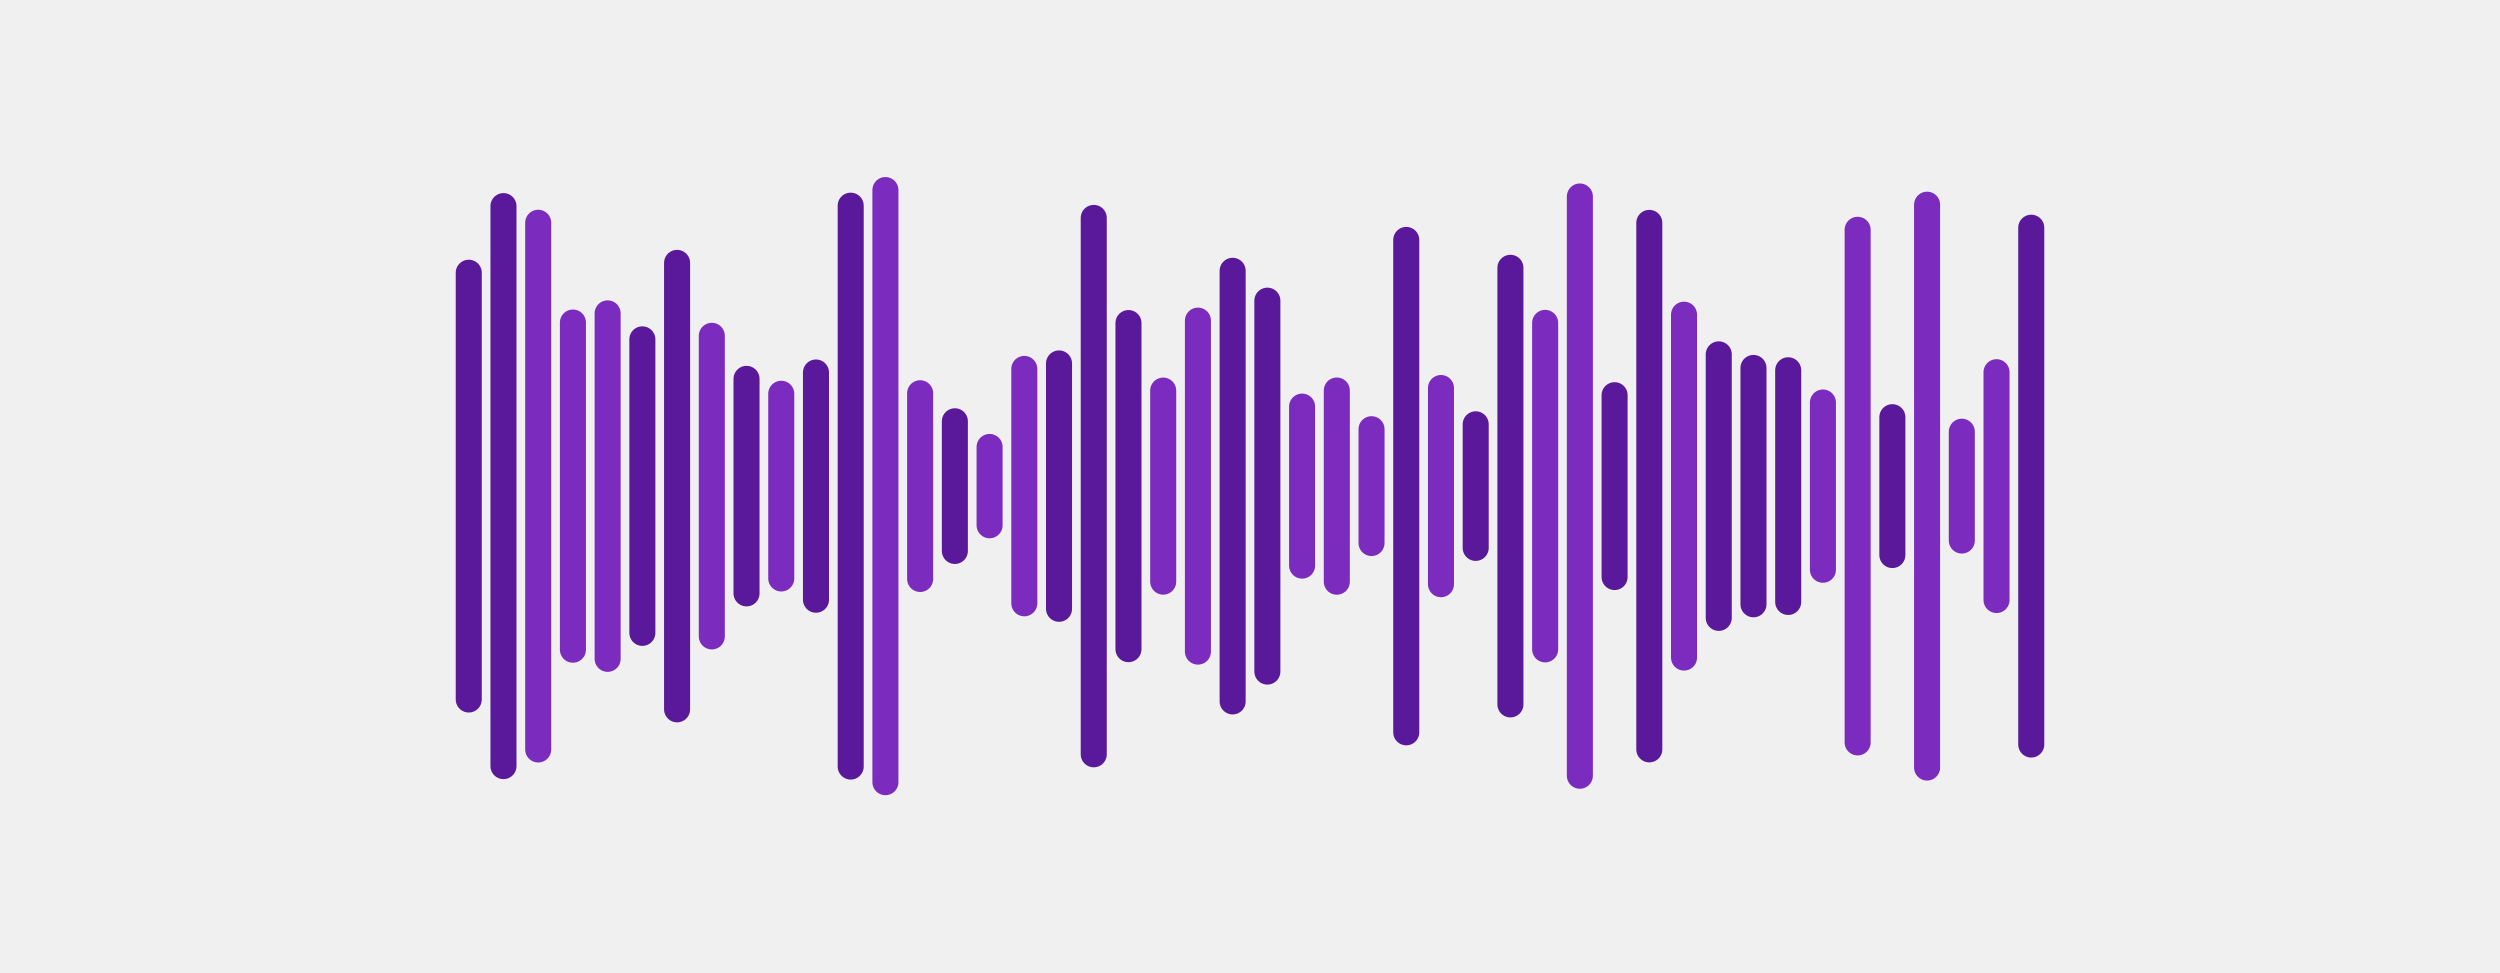
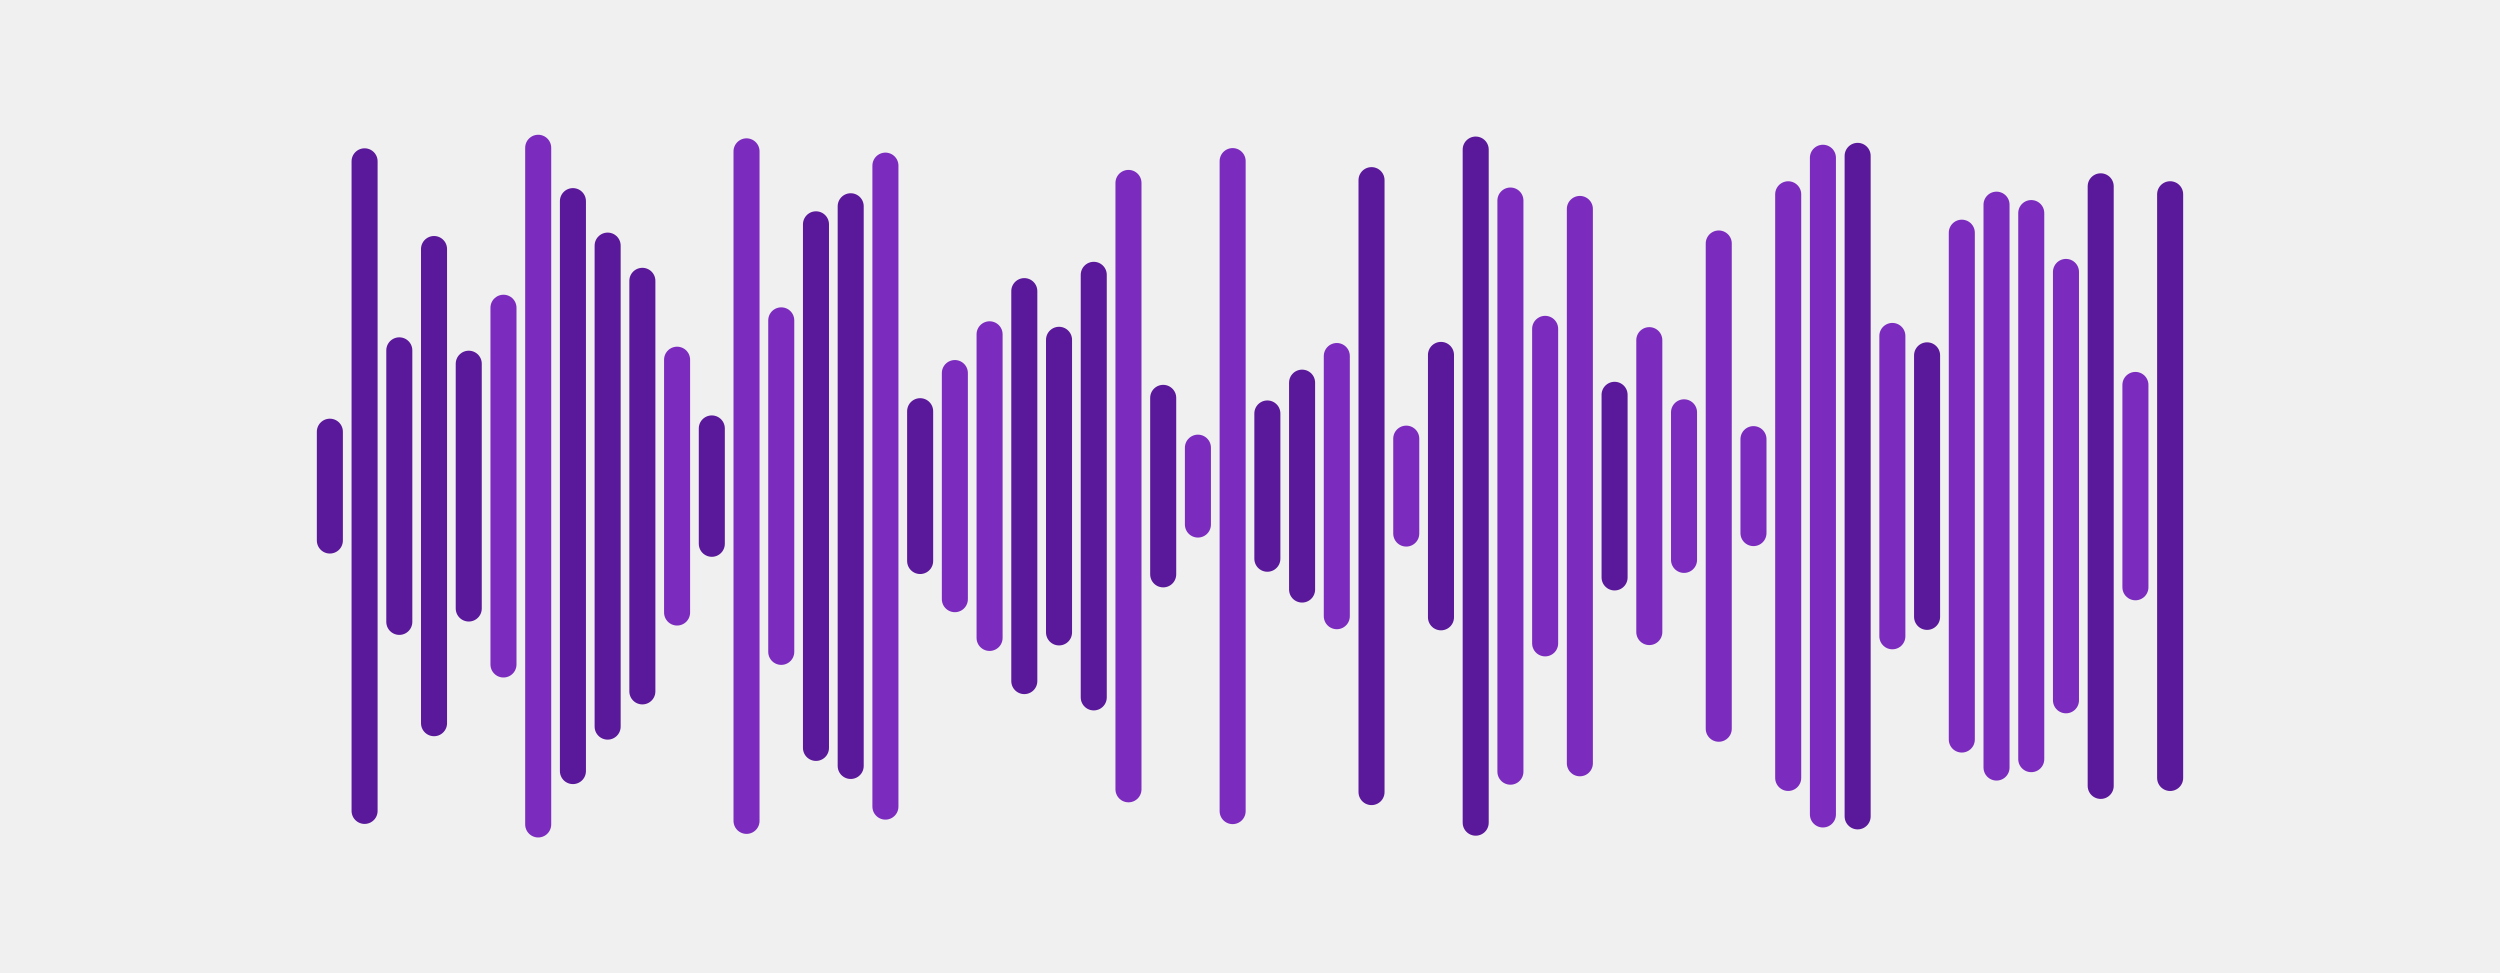
<svg xmlns="http://www.w3.org/2000/svg" version="1.1" width="1440" height="560" preserveAspectRatio="none" viewBox="0 0 1440 560">
-   <g mask="url(&quot;#SvgjsMask1015&quot;)" fill="none">
+   <g mask="url(&quot;#SvgjsMask1719&quot;)" fill="none">
    <g transform="translate(0, 0)" stroke-linecap="round">
-       <path d="M270 157.09 L270 402.91" stroke-width="15" stroke="rgba(90, 24, 154, 1)" />
-       <path d="M290 118.72 L290 441.28" stroke-width="15" stroke="rgba(90, 24, 154, 1)" />
-       <path d="M310 128.31 L310 431.69" stroke-width="15" stroke="rgba(123, 44, 191, 1)" />
-       <path d="M330 185.78 L330 374.23" stroke-width="15" stroke="rgba(123, 44, 191, 1)" />
-       <path d="M350 180.51 L350 379.49" stroke-width="15" stroke="rgba(123, 44, 191, 1)" />
-       <path d="M370 195.47 L370 364.53" stroke-width="15" stroke="rgba(90, 24, 154, 1)" />
-       <path d="M390 151.42 L390 408.58" stroke-width="15" stroke="rgba(90, 24, 154, 1)" />
-       <path d="M410 193.43 L410 366.57" stroke-width="15" stroke="rgba(123, 44, 191, 1)" />
-       <path d="M430 218.22 L430 341.78" stroke-width="15" stroke="rgba(90, 24, 154, 1)" />
-       <path d="M450 226.81 L450 333.19" stroke-width="15" stroke="rgba(123, 44, 191, 1)" />
-       <path d="M470 214.56 L470 345.44" stroke-width="15" stroke="rgba(90, 24, 154, 1)" />
-       <path d="M490 118.47 L490 441.53" stroke-width="15" stroke="rgba(90, 24, 154, 1)" />
-       <path d="M510 109.47 L510 450.53" stroke-width="15" stroke="rgba(123, 44, 191, 1)" />
-       <path d="M530 226.51 L530 333.49" stroke-width="15" stroke="rgba(123, 44, 191, 1)" />
-       <path d="M550 242.66 L550 317.34" stroke-width="15" stroke="rgba(90, 24, 154, 1)" />
-       <path d="M570 257.44 L570 302.56" stroke-width="15" stroke="rgba(123, 44, 191, 1)" />
-       <path d="M590 212.5 L590 347.5" stroke-width="15" stroke="rgba(123, 44, 191, 1)" />
-       <path d="M610 209.34 L610 350.66" stroke-width="15" stroke="rgba(90, 24, 154, 1)" />
-       <path d="M630 125.52 L630 434.48" stroke-width="15" stroke="rgba(90, 24, 154, 1)" />
-       <path d="M650 186.08 L650 373.92" stroke-width="15" stroke="rgba(90, 24, 154, 1)" />
-       <path d="M670 224.98 L670 335.02" stroke-width="15" stroke="rgba(123, 44, 191, 1)" />
-       <path d="M690 184.68 L690 375.32" stroke-width="15" stroke="rgba(123, 44, 191, 1)" />
-       <path d="M710 155.98 L710 404.02" stroke-width="15" stroke="rgba(90, 24, 154, 1)" />
-       <path d="M730 173.18 L730 386.82" stroke-width="15" stroke="rgba(90, 24, 154, 1)" />
-       <path d="M750 234.21 L750 325.79" stroke-width="15" stroke="rgba(123, 44, 191, 1)" />
-       <path d="M770 224.94 L770 335.06" stroke-width="15" stroke="rgba(123, 44, 191, 1)" />
-       <path d="M790 247.22 L790 312.77" stroke-width="15" stroke="rgba(123, 44, 191, 1)" />
-       <path d="M810 138.19 L810 421.81" stroke-width="15" stroke="rgba(90, 24, 154, 1)" />
-       <path d="M830 223.5 L830 336.5" stroke-width="15" stroke="rgba(123, 44, 191, 1)" />
-       <path d="M850 244.41 L850 315.58" stroke-width="15" stroke="rgba(90, 24, 154, 1)" />
-       <path d="M870 154.26 L870 405.74" stroke-width="15" stroke="rgba(90, 24, 154, 1)" />
-       <path d="M890 185.97 L890 374.03" stroke-width="15" stroke="rgba(123, 44, 191, 1)" />
-       <path d="M910 113.18 L910 446.82" stroke-width="15" stroke="rgba(123, 44, 191, 1)" />
-       <path d="M930 227.63 L930 332.37" stroke-width="15" stroke="rgba(90, 24, 154, 1)" />
-       <path d="M950 128.38 L950 431.63" stroke-width="15" stroke="rgba(90, 24, 154, 1)" />
-       <path d="M970 181.25 L970 378.75" stroke-width="15" stroke="rgba(123, 44, 191, 1)" />
-       <path d="M990 204.11 L990 355.89" stroke-width="15" stroke="rgba(90, 24, 154, 1)" />
-       <path d="M1010 211.94 L1010 348.06" stroke-width="15" stroke="rgba(90, 24, 154, 1)" />
-       <path d="M1030 213.28 L1030 346.72" stroke-width="15" stroke="rgba(90, 24, 154, 1)" />
-       <path d="M1050 231.84 L1050 328.16" stroke-width="15" stroke="rgba(123, 44, 191, 1)" />
-       <path d="M1070 132.37 L1070 427.63" stroke-width="15" stroke="rgba(123, 44, 191, 1)" />
-       <path d="M1090 240.3 L1090 319.7" stroke-width="15" stroke="rgba(90, 24, 154, 1)" />
-       <path d="M1110 117.9 L1110 442.1" stroke-width="15" stroke="rgba(123, 44, 191, 1)" />
-       <path d="M1130 248.66 L1130 311.35" stroke-width="15" stroke="rgba(123, 44, 191, 1)" />
-       <path d="M1150 214.39 L1150 345.61" stroke-width="15" stroke="rgba(123, 44, 191, 1)" />
-       <path d="M1170 131.16 L1170 428.85" stroke-width="15" stroke="rgba(90, 24, 154, 1)" />
+       <path d="M190 248.66 L190 311.34" stroke-width="15" stroke="rgba(90, 24, 154, 1)" />
+       <path d="M210 92.92 L210 467.08" stroke-width="15" stroke="rgba(90, 24, 154, 1)" />
+       <path d="M230 201.8 L230 358.2" stroke-width="15" stroke="rgba(90, 24, 154, 1)" />
+       <path d="M250 143.44 L250 416.56" stroke-width="15" stroke="rgba(90, 24, 154, 1)" />
+       <path d="M270 209.5 L270 350.5" stroke-width="15" stroke="rgba(90, 24, 154, 1)" />
+       <path d="M290 177.26 L290 382.74" stroke-width="15" stroke="rgba(123, 44, 191, 1)" />
+       <path d="M310 85.12 L310 474.88" stroke-width="15" stroke="rgba(123, 44, 191, 1)" />
+       <path d="M330 115.85 L330 444.14" stroke-width="15" stroke="rgba(90, 24, 154, 1)" />
+       <path d="M350 141.47 L350 418.53" stroke-width="15" stroke="rgba(90, 24, 154, 1)" />
+       <path d="M370 161.76 L370 398.24" stroke-width="15" stroke="rgba(90, 24, 154, 1)" />
+       <path d="M390 207.19 L390 352.81" stroke-width="15" stroke="rgba(123, 44, 191, 1)" />
+       <path d="M410 246.78 L410 313.22" stroke-width="15" stroke="rgba(90, 24, 154, 1)" />
+       <path d="M430 87.18 L430 472.82" stroke-width="15" stroke="rgba(123, 44, 191, 1)" />
+       <path d="M450 184.53 L450 375.47" stroke-width="15" stroke="rgba(123, 44, 191, 1)" />
+       <path d="M470 129.21 L470 430.79" stroke-width="15" stroke="rgba(90, 24, 154, 1)" />
+       <path d="M490 118.81 L490 441.19" stroke-width="15" stroke="rgba(90, 24, 154, 1)" />
+       <path d="M510 95.4 L510 464.61" stroke-width="15" stroke="rgba(123, 44, 191, 1)" />
+       <path d="M530 236.85 L530 323.14" stroke-width="15" stroke="rgba(90, 24, 154, 1)" />
+       <path d="M550 214.88 L550 345.12" stroke-width="15" stroke="rgba(123, 44, 191, 1)" />
+       <path d="M570 192.56 L570 367.44" stroke-width="15" stroke="rgba(123, 44, 191, 1)" />
+       <path d="M590 167.69 L590 392.31" stroke-width="15" stroke="rgba(90, 24, 154, 1)" />
+       <path d="M610 195.73 L610 364.27" stroke-width="15" stroke="rgba(90, 24, 154, 1)" />
+       <path d="M630 158.3 L630 401.7" stroke-width="15" stroke="rgba(90, 24, 154, 1)" />
+       <path d="M650 105.36 L650 454.64" stroke-width="15" stroke="rgba(123, 44, 191, 1)" />
+       <path d="M670 229.17 L670 330.83" stroke-width="15" stroke="rgba(90, 24, 154, 1)" />
+       <path d="M690 257.86 L690 302.14" stroke-width="15" stroke="rgba(123, 44, 191, 1)" />
+       <path d="M710 92.8 L710 467.2" stroke-width="15" stroke="rgba(123, 44, 191, 1)" />
+       <path d="M730 238.16 L730 321.83" stroke-width="15" stroke="rgba(90, 24, 154, 1)" />
+       <path d="M750 220.41 L750 339.58" stroke-width="15" stroke="rgba(90, 24, 154, 1)" />
+       <path d="M770 205.07 L770 354.93" stroke-width="15" stroke="rgba(123, 44, 191, 1)" />
+       <path d="M790 103.76 L790 456.24" stroke-width="15" stroke="rgba(90, 24, 154, 1)" />
+       <path d="M810 252.66 L810 307.33" stroke-width="15" stroke="rgba(123, 44, 191, 1)" />
+       <path d="M830 204.43 L830 355.57" stroke-width="15" stroke="rgba(90, 24, 154, 1)" />
+       <path d="M850 86.15 L850 473.86" stroke-width="15" stroke="rgba(90, 24, 154, 1)" />
+       <path d="M870 115.51 L870 444.49" stroke-width="15" stroke="rgba(123, 44, 191, 1)" />
+       <path d="M890 189.42 L890 370.58" stroke-width="15" stroke="rgba(123, 44, 191, 1)" />
+       <path d="M910 120.35 L910 439.65" stroke-width="15" stroke="rgba(123, 44, 191, 1)" />
+       <path d="M930 227.41 L930 332.6" stroke-width="15" stroke="rgba(90, 24, 154, 1)" />
+       <path d="M950 195.93 L950 364.07" stroke-width="15" stroke="rgba(123, 44, 191, 1)" />
+       <path d="M970 237.5 L970 322.5" stroke-width="15" stroke="rgba(123, 44, 191, 1)" />
+       <path d="M990 140.25 L990 419.75" stroke-width="15" stroke="rgba(123, 44, 191, 1)" />
+       <path d="M1010 252.94 L1010 307.06" stroke-width="15" stroke="rgba(123, 44, 191, 1)" />
+       <path d="M1030 111.91 L1030 448.09" stroke-width="15" stroke="rgba(123, 44, 191, 1)" />
+       <path d="M1050 90.87 L1050 469.13" stroke-width="15" stroke="rgba(123, 44, 191, 1)" />
+       <path d="M1070 89.78 L1070 470.23" stroke-width="15" stroke="rgba(90, 24, 154, 1)" />
+       <path d="M1090 193.5 L1090 366.5" stroke-width="15" stroke="rgba(123, 44, 191, 1)" />
+       <path d="M1110 204.68 L1110 355.32" stroke-width="15" stroke="rgba(90, 24, 154, 1)" />
+       <path d="M1130 134.03 L1130 425.97" stroke-width="15" stroke="rgba(123, 44, 191, 1)" />
+       <path d="M1150 117.89 L1150 442.11" stroke-width="15" stroke="rgba(123, 44, 191, 1)" />
+       <path d="M1170 122.73 L1170 437.27" stroke-width="15" stroke="rgba(123, 44, 191, 1)" />
+       <path d="M1190 156.63 L1190 403.37" stroke-width="15" stroke="rgba(123, 44, 191, 1)" />
+       <path d="M1210 107.32 L1210 452.68" stroke-width="15" stroke="rgba(90, 24, 154, 1)" />
+       <path d="M1230 221.72 L1230 338.27" stroke-width="15" stroke="rgba(123, 44, 191, 1)" />
+       <path d="M1250 111.89 L1250 448.11" stroke-width="15" stroke="rgba(90, 24, 154, 1)" />
    </g>
  </g>
  <defs>
-     <mask id="SvgjsMask1015">
+     <mask id="SvgjsMask1719">
      <rect width="1440" height="560" fill="#ffffff" />
    </mask>
  </defs>
</svg>
